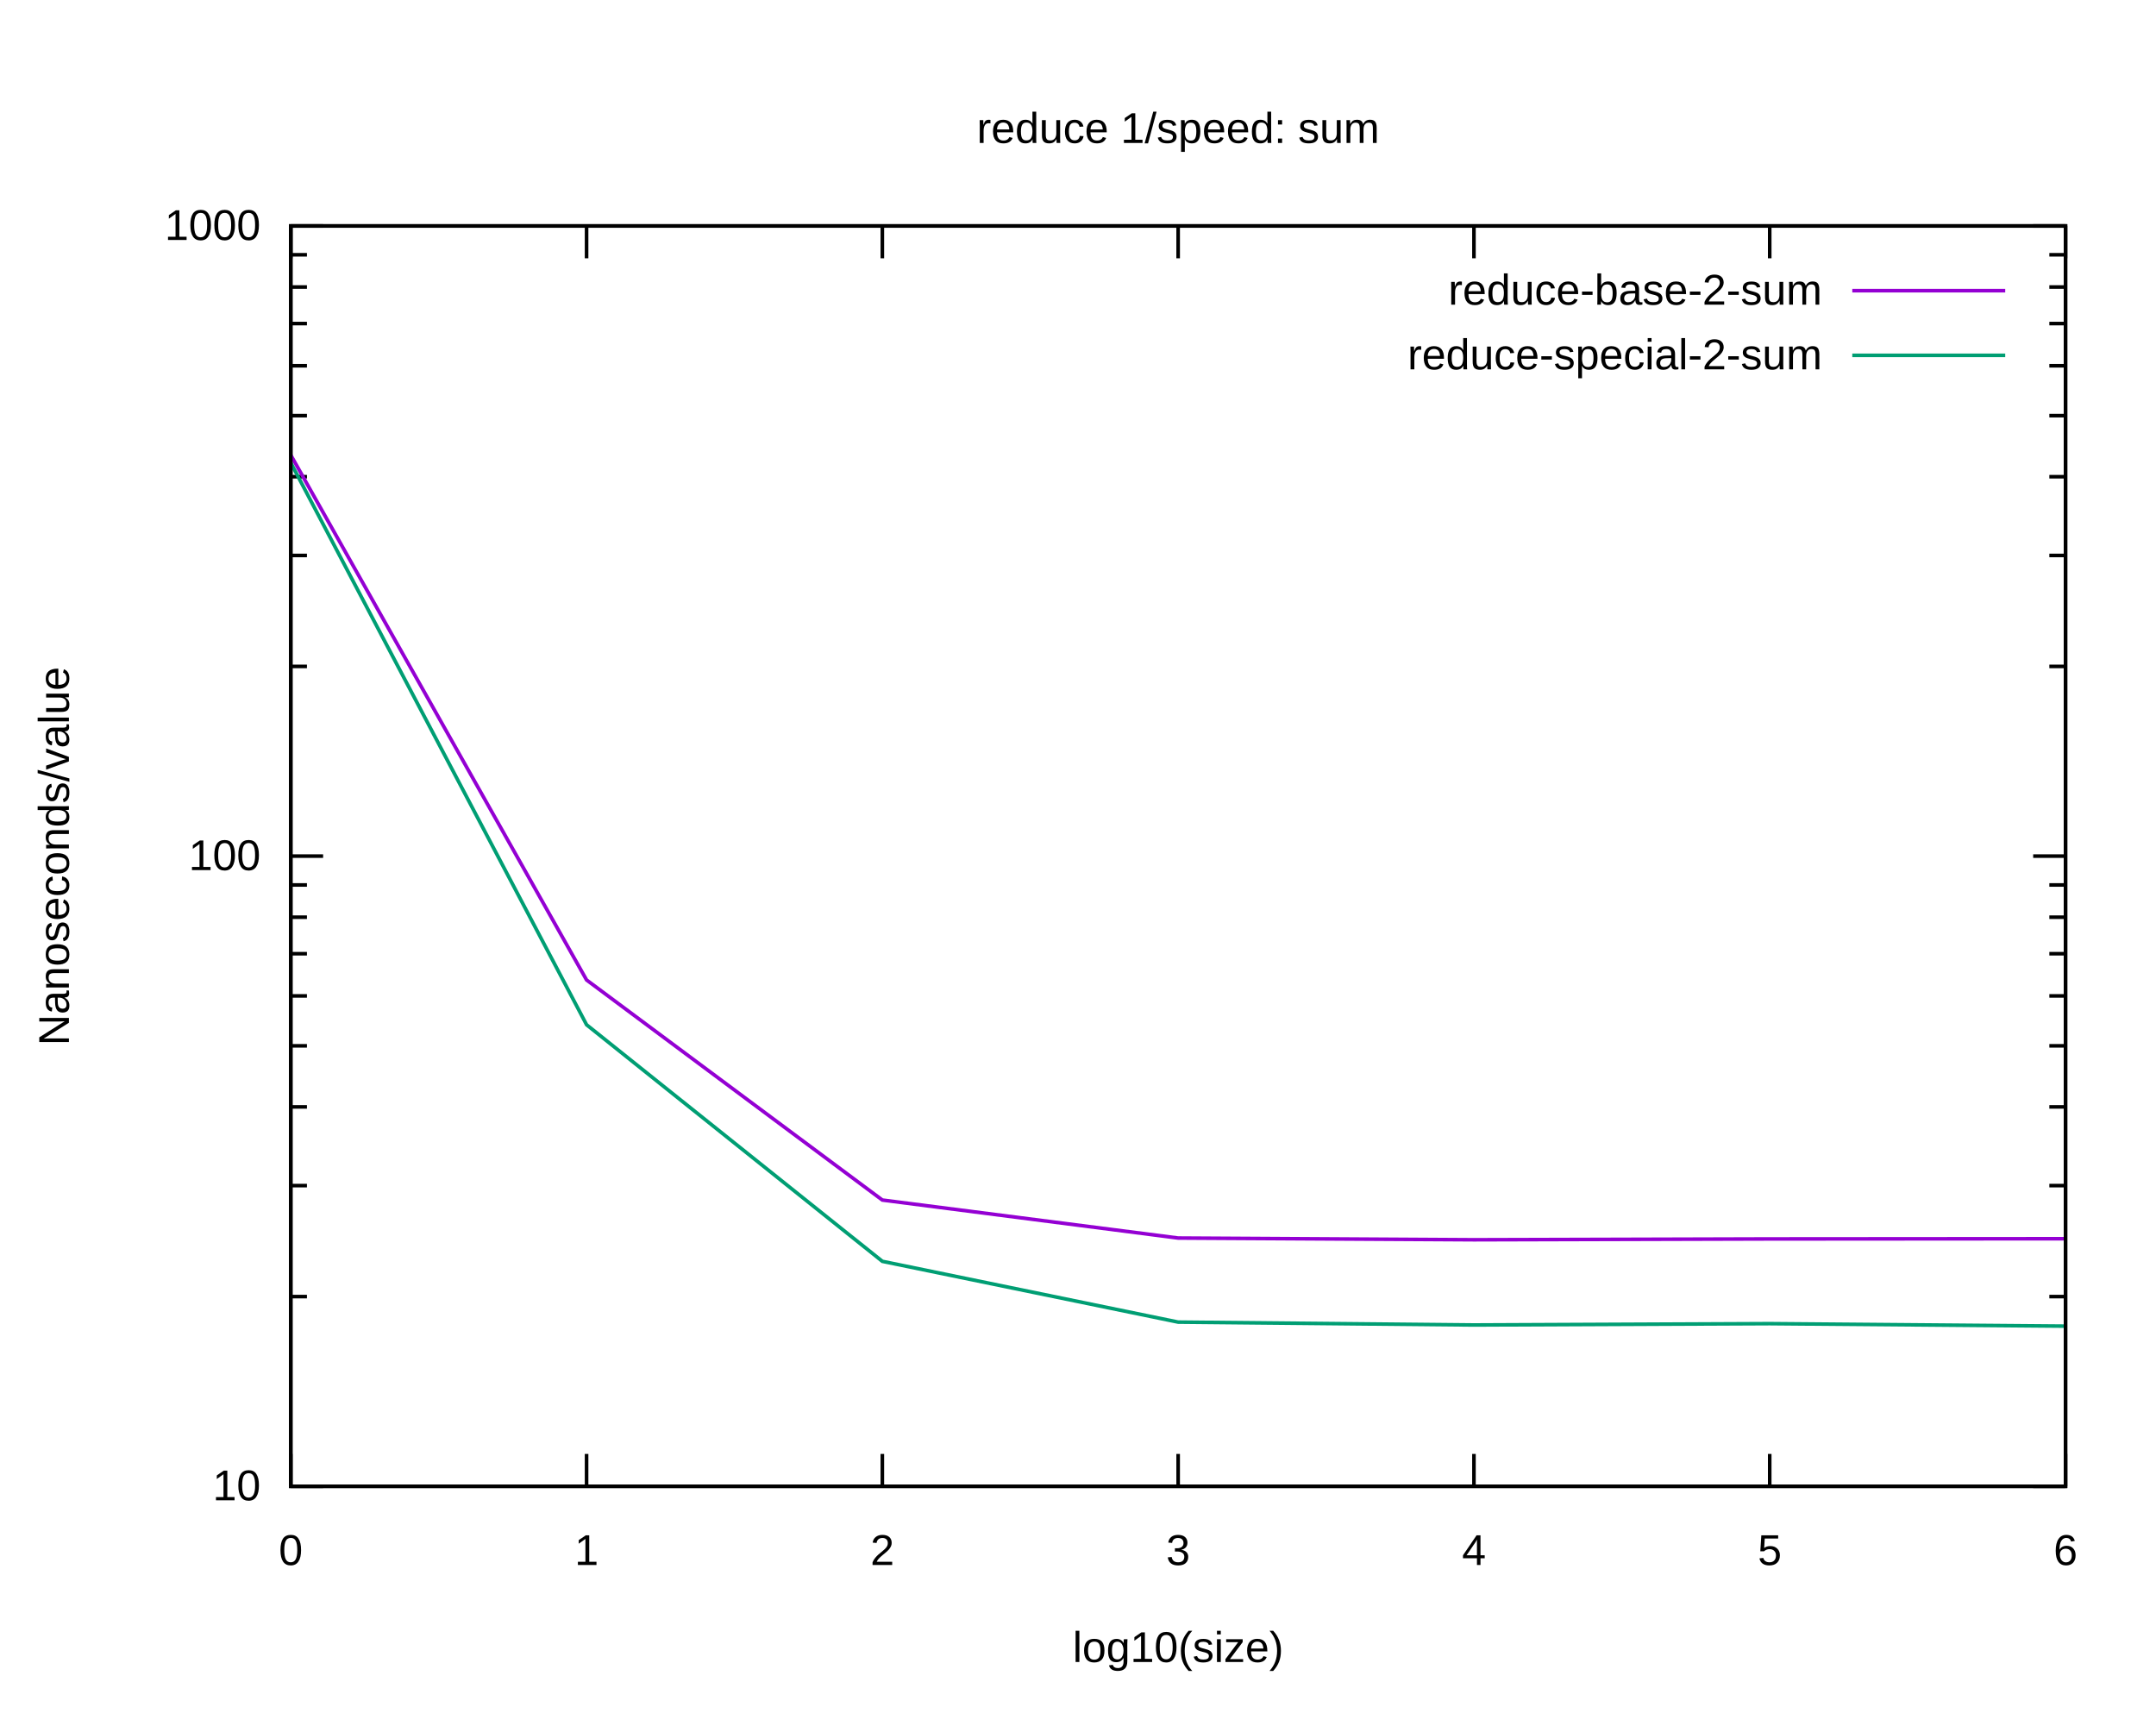
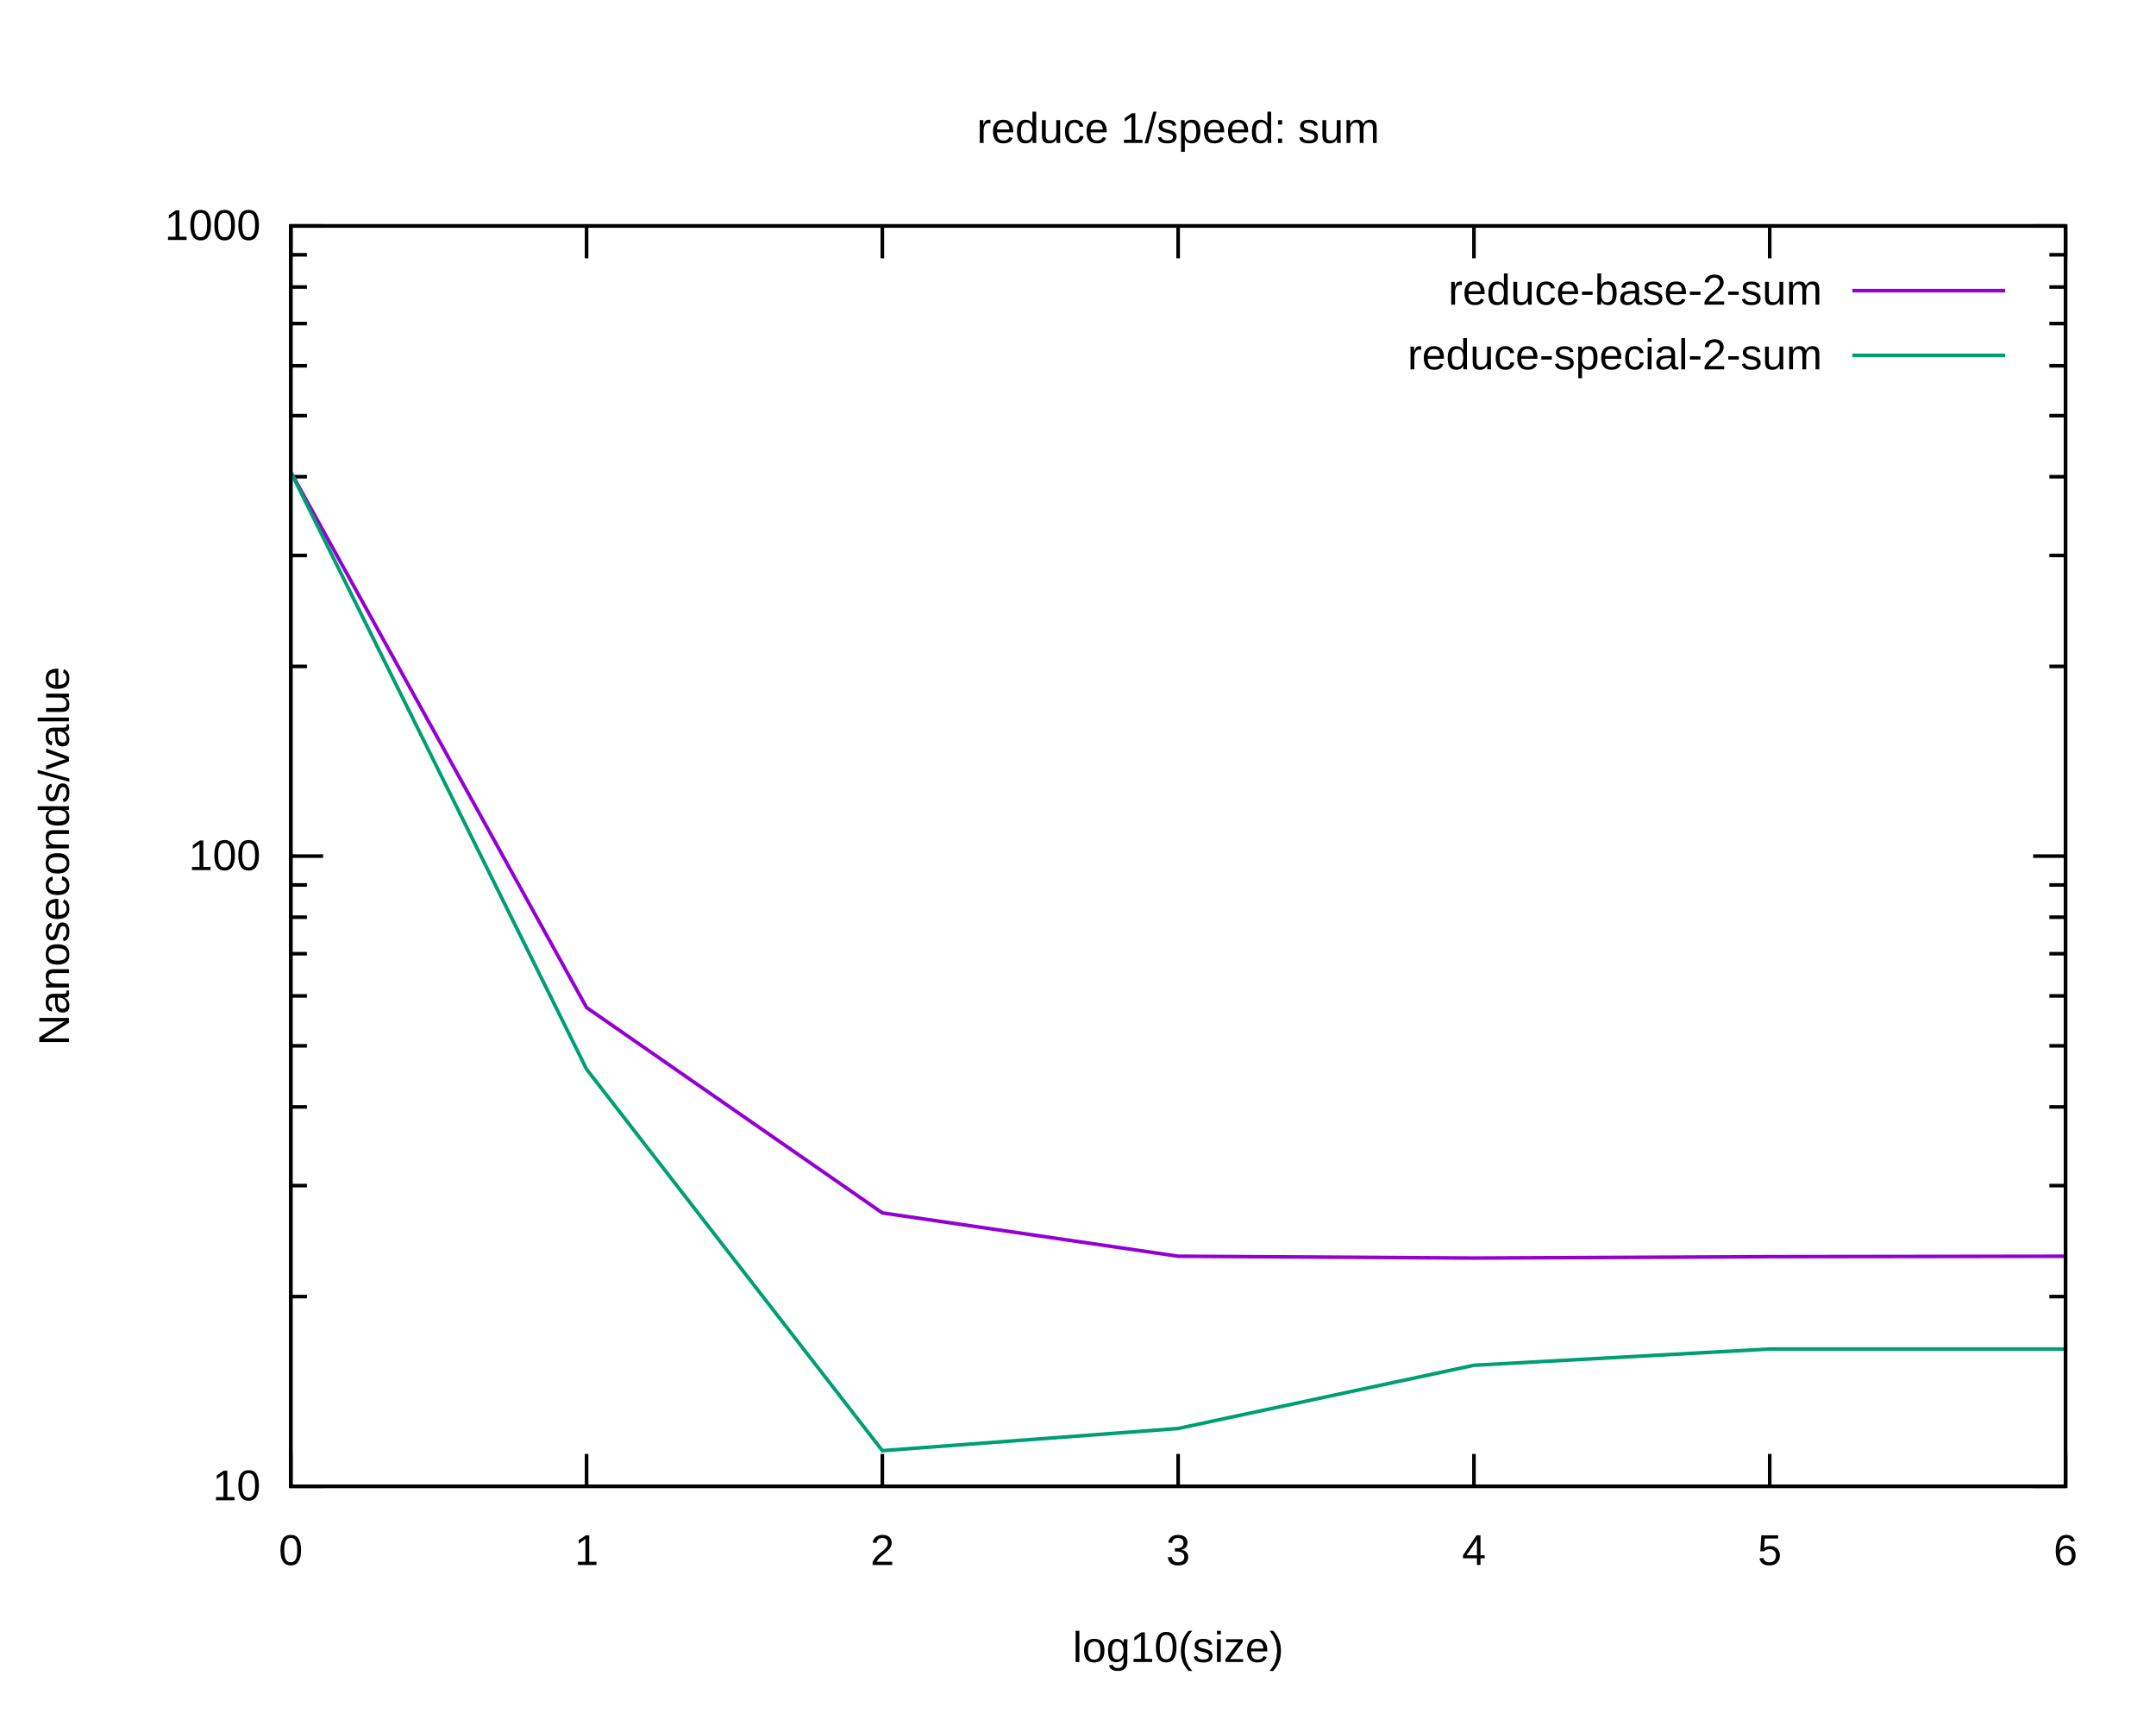
<svg xmlns="http://www.w3.org/2000/svg" xmlns:xlink="http://www.w3.org/1999/xlink" viewBox="0 0 600 480">
  <g id="gnuplot_canvas">
    <rect x="0" y="0" width="600" height="480" fill="none" />
    <defs>
      <circle id="gpDot" r="0.5" stroke-width="0.5" stroke="currentColor" />
      <path id="gpPt0" stroke-width="0.222" stroke="currentColor" d="M-1,0 h2 M0,-1 v2" />
      <path id="gpPt1" stroke-width="0.222" stroke="currentColor" d="M-1,-1 L1,1 M1,-1 L-1,1" />
      <path id="gpPt2" stroke-width="0.222" stroke="currentColor" d="M-1,0 L1,0 M0,-1 L0,1 M-1,-1 L1,1 M-1,1 L1,-1" />
      <rect id="gpPt3" stroke-width="0.222" stroke="currentColor" x="-1" y="-1" width="2" height="2" />
      <rect id="gpPt4" stroke-width="0.222" stroke="currentColor" fill="currentColor" x="-1" y="-1" width="2" height="2" />
      <circle id="gpPt5" stroke-width="0.222" stroke="currentColor" cx="0" cy="0" r="1" />
      <use xlink:href="#gpPt5" id="gpPt6" fill="currentColor" stroke="none" />
      <path id="gpPt7" stroke-width="0.222" stroke="currentColor" d="M0,-1.33 L-1.33,0.67 L1.33,0.67 z" />
      <use xlink:href="#gpPt7" id="gpPt8" fill="currentColor" stroke="none" />
      <use xlink:href="#gpPt7" id="gpPt9" stroke="currentColor" transform="rotate(180)" />
      <use xlink:href="#gpPt9" id="gpPt10" fill="currentColor" stroke="none" />
      <use xlink:href="#gpPt3" id="gpPt11" stroke="currentColor" transform="rotate(45)" />
      <use xlink:href="#gpPt11" id="gpPt12" fill="currentColor" stroke="none" />
      <path id="gpPt13" stroke-width="0.222" stroke="currentColor" d="M0,1.330 L1.265,0.411 L0.782,-1.067 L-0.782,-1.076 L-1.265,0.411 z" />
      <use xlink:href="#gpPt13" id="gpPt14" fill="currentColor" stroke="none" />
      <filter id="textbox" filterUnits="objectBoundingBox" x="0" y="0" height="1" width="1">
        <feFlood flood-color="white" flood-opacity="1" result="bgnd" />
        <feComposite in="SourceGraphic" in2="bgnd" operator="atop" />
      </filter>
      <filter id="greybox" filterUnits="objectBoundingBox" x="0" y="0" height="1" width="1">
        <feFlood flood-color="lightgrey" flood-opacity="1" result="grey" />
        <feComposite in="SourceGraphic" in2="grey" operator="atop" />
      </filter>
    </defs>
    <g fill="none" color="white" stroke="currentColor" stroke-width="1.00" stroke-linecap="butt" stroke-linejoin="miter">
</g>
    <g fill="none" color="black" stroke="currentColor" stroke-width="1.00" stroke-linecap="butt" stroke-linejoin="miter">
      <path stroke="black" d="M80.92,413.54 L89.92,413.54 M574.82,413.54 L565.82,413.54  " />
      <g transform="translate(72.53,417.44)" stroke="none" fill="black" font-family="Arial" font-size="12.00" text-anchor="end">
        <text>
          <tspan font-family="Arial"> 10</tspan>
        </text>
      </g>
    </g>
    <g fill="none" color="black" stroke="currentColor" stroke-width="1.00" stroke-linecap="butt" stroke-linejoin="miter">
      <path stroke="black" d="M80.92,360.76 L85.42,360.76 M574.82,360.76 L570.32,360.76 M80.92,329.88 L85.42,329.88 M574.82,329.88 L570.32,329.88   M80.92,307.98 L85.42,307.98 M574.82,307.98 L570.32,307.98 M80.92,290.99 L85.42,290.99 M574.82,290.99 L570.32,290.99   M80.92,277.10 L85.42,277.10 M574.82,277.10 L570.32,277.10 M80.92,265.36 L85.42,265.36 M574.82,265.36 L570.32,265.36   M80.92,255.20 L85.42,255.20 M574.82,255.20 L570.32,255.20 M80.92,246.23 L85.42,246.23 M574.82,246.23 L570.32,246.23   M80.92,238.20 L89.92,238.20 M574.82,238.20 L565.82,238.20  " />
      <g transform="translate(72.53,242.10)" stroke="none" fill="black" font-family="Arial" font-size="12.00" text-anchor="end">
        <text>
          <tspan font-family="Arial"> 100</tspan>
        </text>
      </g>
    </g>
    <g fill="none" color="black" stroke="currentColor" stroke-width="1.00" stroke-linecap="butt" stroke-linejoin="miter">
      <path stroke="black" d="M80.92,185.42 L85.42,185.42 M574.82,185.42 L570.32,185.42 M80.92,154.55 L85.42,154.55 M574.82,154.55 L570.32,154.55   M80.92,132.64 L85.42,132.64 M574.82,132.64 L570.32,132.64 M80.92,115.65 L85.42,115.65 M574.82,115.65 L570.32,115.65   M80.92,101.77 L85.42,101.77 M574.82,101.77 L570.32,101.77 M80.92,90.03 L85.42,90.03 M574.82,90.03 L570.32,90.03   M80.92,79.86 L85.42,79.86 M574.82,79.86 L570.32,79.86 M80.92,70.89 L85.42,70.89 M574.82,70.89 L570.32,70.89   M80.92,62.87 L89.92,62.87 M574.82,62.87 L565.82,62.87  " />
      <g transform="translate(72.53,66.77)" stroke="none" fill="black" font-family="Arial" font-size="12.00" text-anchor="end">
        <text>
          <tspan font-family="Arial"> 1000</tspan>
        </text>
      </g>
    </g>
    <g fill="none" color="black" stroke="currentColor" stroke-width="1.00" stroke-linecap="butt" stroke-linejoin="miter">
      <path stroke="black" d="M80.92,413.54 L80.92,404.54 M80.92,62.87 L80.92,71.87  " />
      <g transform="translate(80.92,435.44)" stroke="none" fill="black" font-family="Arial" font-size="12.00" text-anchor="middle">
        <text>
          <tspan font-family="Arial"> 0</tspan>
        </text>
      </g>
    </g>
    <g fill="none" color="black" stroke="currentColor" stroke-width="1.00" stroke-linecap="butt" stroke-linejoin="miter">
      <path stroke="black" d="M163.24,413.54 L163.24,404.54 M163.24,62.87 L163.24,71.87  " />
      <g transform="translate(163.24,435.44)" stroke="none" fill="black" font-family="Arial" font-size="12.00" text-anchor="middle">
        <text>
          <tspan font-family="Arial"> 1</tspan>
        </text>
      </g>
    </g>
    <g fill="none" color="black" stroke="currentColor" stroke-width="1.00" stroke-linecap="butt" stroke-linejoin="miter">
      <path stroke="black" d="M245.55,413.54 L245.55,404.54 M245.55,62.87 L245.55,71.87  " />
      <g transform="translate(245.55,435.44)" stroke="none" fill="black" font-family="Arial" font-size="12.00" text-anchor="middle">
        <text>
          <tspan font-family="Arial"> 2</tspan>
        </text>
      </g>
    </g>
    <g fill="none" color="black" stroke="currentColor" stroke-width="1.00" stroke-linecap="butt" stroke-linejoin="miter">
      <path stroke="black" d="M327.87,413.54 L327.87,404.54 M327.87,62.87 L327.87,71.87  " />
      <g transform="translate(327.87,435.44)" stroke="none" fill="black" font-family="Arial" font-size="12.00" text-anchor="middle">
        <text>
          <tspan font-family="Arial"> 3</tspan>
        </text>
      </g>
    </g>
    <g fill="none" color="black" stroke="currentColor" stroke-width="1.00" stroke-linecap="butt" stroke-linejoin="miter">
      <path stroke="black" d="M410.19,413.54 L410.19,404.54 M410.19,62.87 L410.19,71.87  " />
      <g transform="translate(410.19,435.44)" stroke="none" fill="black" font-family="Arial" font-size="12.00" text-anchor="middle">
        <text>
          <tspan font-family="Arial"> 4</tspan>
        </text>
      </g>
    </g>
    <g fill="none" color="black" stroke="currentColor" stroke-width="1.00" stroke-linecap="butt" stroke-linejoin="miter">
      <path stroke="black" d="M492.50,413.54 L492.50,404.54 M492.50,62.87 L492.50,71.87  " />
      <g transform="translate(492.50,435.44)" stroke="none" fill="black" font-family="Arial" font-size="12.00" text-anchor="middle">
        <text>
          <tspan font-family="Arial"> 5</tspan>
        </text>
      </g>
    </g>
    <g fill="none" color="black" stroke="currentColor" stroke-width="1.00" stroke-linecap="butt" stroke-linejoin="miter">
      <path stroke="black" d="M574.82,413.54 L574.82,404.54 M574.82,62.87 L574.82,71.87  " />
      <g transform="translate(574.82,435.44)" stroke="none" fill="black" font-family="Arial" font-size="12.00" text-anchor="middle">
        <text>
          <tspan font-family="Arial"> 6</tspan>
        </text>
      </g>
    </g>
    <g fill="none" color="black" stroke="currentColor" stroke-width="1.00" stroke-linecap="butt" stroke-linejoin="miter">
</g>
    <g fill="none" color="black" stroke="currentColor" stroke-width="1.00" stroke-linecap="butt" stroke-linejoin="miter">
      <path stroke="black" d="M80.92,62.87 L80.92,413.54 L574.82,413.54 L574.82,62.87 L80.92,62.87 Z  " />
    </g>
    <g fill="none" color="black" stroke="currentColor" stroke-width="1.00" stroke-linecap="butt" stroke-linejoin="miter">
      <g transform="translate(19.18,238.21) rotate(270)" stroke="none" fill="black" font-family="Arial" font-size="12.00" text-anchor="middle">
        <text>
          <tspan font-family="Arial">Nanoseconds/value</tspan>
        </text>
      </g>
    </g>
    <g fill="none" color="black" stroke="currentColor" stroke-width="1.00" stroke-linecap="butt" stroke-linejoin="miter">
      <g transform="translate(327.87,462.44)" stroke="none" fill="black" font-family="Arial" font-size="12.00" text-anchor="middle">
        <text>
          <tspan font-family="Arial">log10(size)</tspan>
        </text>
      </g>
    </g>
    <g fill="none" color="black" stroke="currentColor" stroke-width="1.00" stroke-linecap="butt" stroke-linejoin="miter">
</g>
    <g id="gnuplot_plot_1">
      <g fill="none" color="black" stroke="currentColor" stroke-width="1.00" stroke-linecap="butt" stroke-linejoin="miter">
        <g transform="translate(507.09,84.77)" stroke="none" fill="black" font-family="Arial" font-size="12.00" text-anchor="end">
          <text>
            <tspan font-family="Arial">reduce-base-2-sum</tspan>
          </text>
        </g>
      </g>
      <g fill="none" color="black" stroke="currentColor" stroke-width="1.00" stroke-linecap="butt" stroke-linejoin="miter">
-         <path stroke="rgb(148,   0, 211)" d="M515.48,80.87 L558.04,80.87 M80.92,126.61 L163.24,272.67 L245.55,333.90 L327.87,344.47 L410.19,344.95 L492.50,344.72   L574.82,344.66  " />
+         <path stroke="rgb(148,   0, 211)" d="M515.48,80.87 L558.04,80.87 M80.92,131.32 L163.24,280.34 L245.55,337.48 L327.87,349.53 L410.19,350.04 L492.50,349.65   L574.82,349.54  " />
      </g>
    </g>
    <g id="gnuplot_plot_2">
      <g fill="none" color="black" stroke="currentColor" stroke-width="1.00" stroke-linecap="butt" stroke-linejoin="miter">
        <g transform="translate(507.09,102.77)" stroke="none" fill="black" font-family="Arial" font-size="12.00" text-anchor="end">
          <text>
            <tspan font-family="Arial">reduce-special-2-sum</tspan>
          </text>
        </g>
      </g>
      <g fill="none" color="black" stroke="currentColor" stroke-width="1.00" stroke-linecap="butt" stroke-linejoin="miter">
-         <path stroke="rgb(  0, 158, 115)" d="M515.48,98.87 L558.04,98.87 M80.92,128.75 L163.24,285.13 L245.55,350.95 L327.87,367.86 L410.19,368.66 L492.50,368.29   L574.82,368.98  " />
+         <path stroke="rgb(  0, 158, 115)" d="M515.48,98.87 L558.04,98.87 M80.92,131.32 L163.24,297.50 L245.55,403.63 L327.87,397.46 L410.19,379.87 L492.50,375.35   L574.82,375.35  " />
      </g>
    </g>
    <g fill="none" color="white" stroke="rgb(  0, 158, 115)" stroke-width="2.00" stroke-linecap="butt" stroke-linejoin="miter">
</g>
    <g fill="none" color="black" stroke="currentColor" stroke-width="2.00" stroke-linecap="butt" stroke-linejoin="miter">
</g>
    <g fill="none" color="black" stroke="black" stroke-width="1.00" stroke-linecap="butt" stroke-linejoin="miter">
</g>
    <g fill="none" color="black" stroke="currentColor" stroke-width="1.00" stroke-linecap="butt" stroke-linejoin="miter">
      <path stroke="black" d="M80.92,62.87 L80.92,413.54 L574.82,413.54 L574.82,62.87 L80.92,62.87 Z  " />
    </g>
    <g fill="none" color="black" stroke="currentColor" stroke-width="1.00" stroke-linecap="butt" stroke-linejoin="miter">
      <g transform="translate(327.87,39.77)" stroke="none" fill="black" font-family="Arial" font-size="12.00" text-anchor="middle">
        <text>
          <tspan font-family="Arial">reduce 1/speed: sum</tspan>
        </text>
      </g>
    </g>
    <g fill="none" color="black" stroke="currentColor" stroke-width="1.00" stroke-linecap="butt" stroke-linejoin="miter">
</g>
  </g>
</svg>
